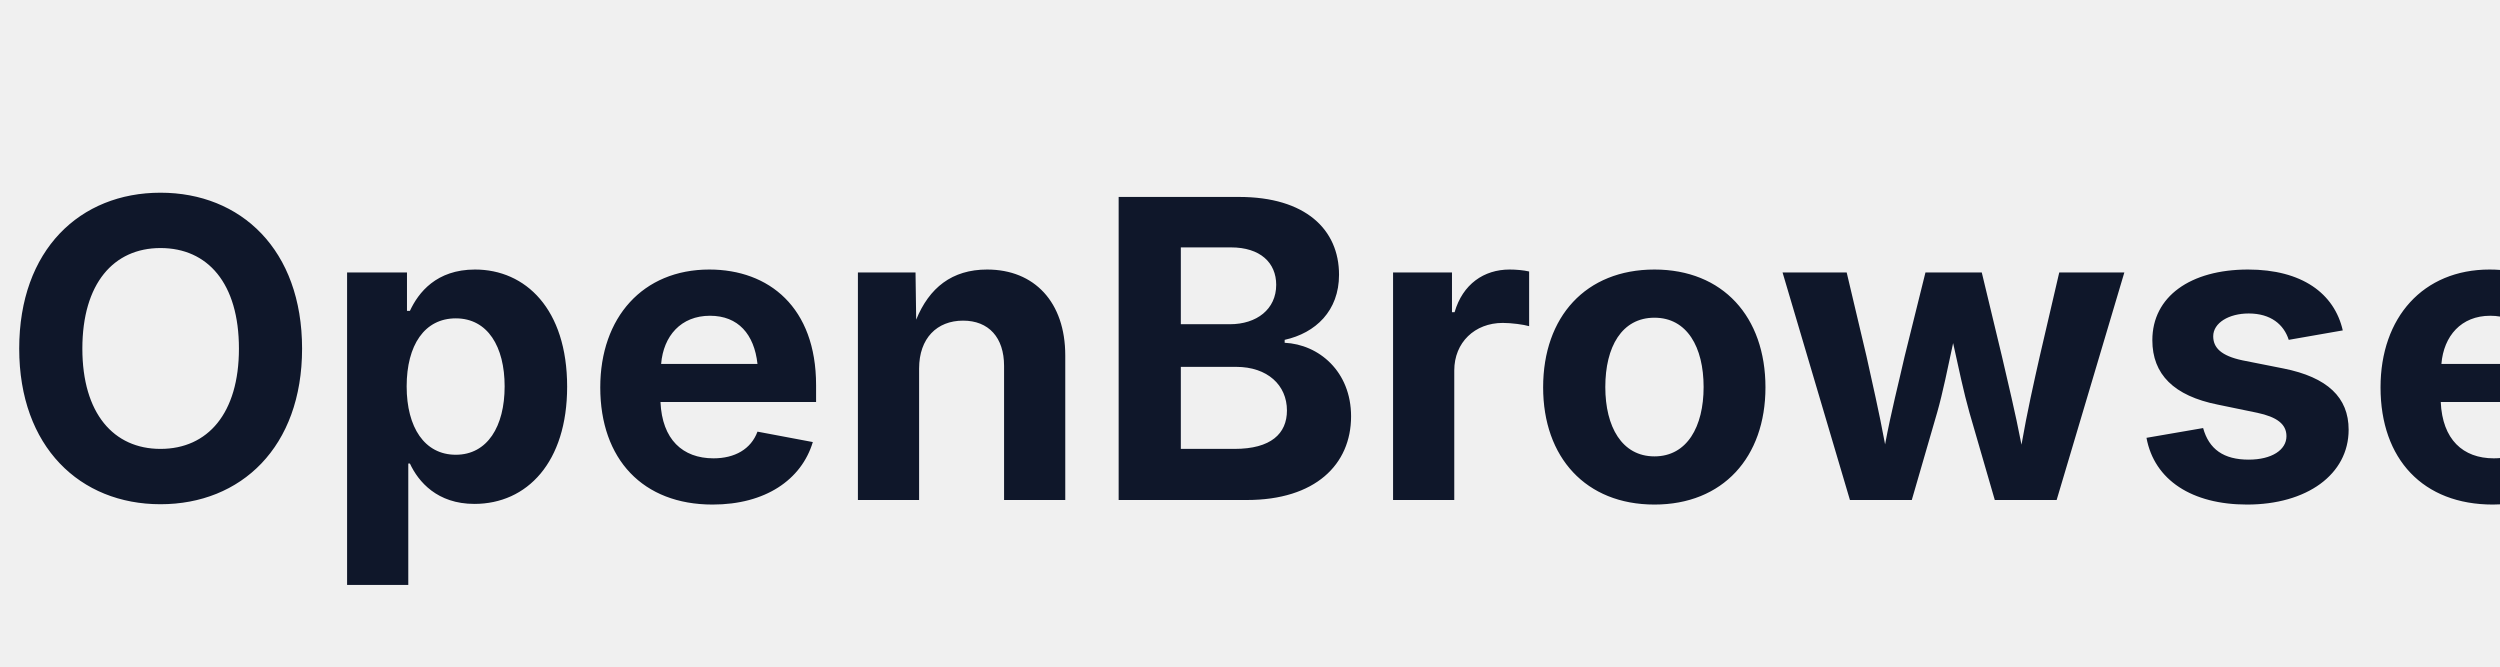
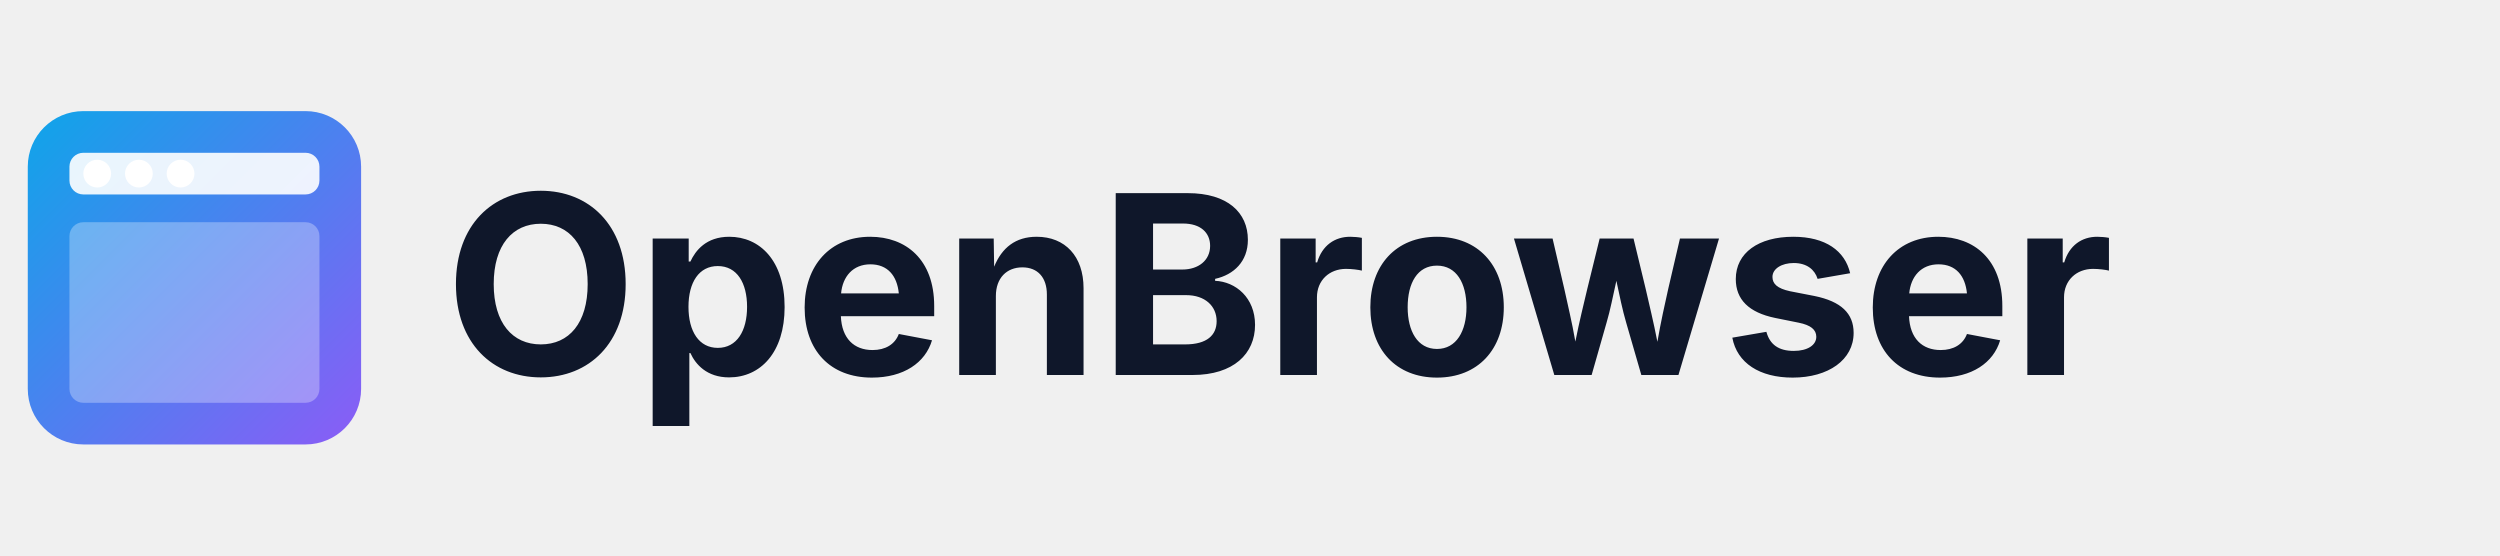
- <svg xmlns="http://www.w3.org/2000/svg" width="120" height="32" viewBox="0 0 120 32" fill="none">
-   <text x="0" y="24" font-family="system-ui, -apple-system, sans-serif" font-size="20" font-weight="700" fill="#0f172a">OpenBrowser</text>
+ <svg xmlns="http://www.w3.org/2000/svg" width="180" height="40" viewBox="0 0 180 40" fill="none">
+   <defs>
+     <linearGradient id="logoGradientLight" x1="0%" y1="0%" x2="100%" y2="100%">
+       <stop offset="0%" style="stop-color:#0ea5e9" />
+       <stop offset="100%" style="stop-color:#8b5cf6" />
+     </linearGradient>
+   </defs>
+   <rect x="2" y="8" width="24" height="24" rx="4" fill="url(#logoGradientLight)" />
+   <rect x="5" y="11" width="18" height="3" rx="1" fill="white" opacity="0.9" />
+   <circle cx="7" cy="12.5" r="1" fill="white" />
+   <circle cx="10" cy="12.5" r="1" fill="white" />
+   <circle cx="13" cy="12.5" r="1" fill="white" />
+   <rect x="5" y="16" width="18" height="13" rx="1" fill="white" opacity="0.3" />
+   <text x="32" y="27" font-family="system-ui, -apple-system, BlinkMacSystemFont, 'Segoe UI', sans-serif" font-size="18" font-weight="700" fill="#0f172a">OpenBrowser</text>
</svg>
